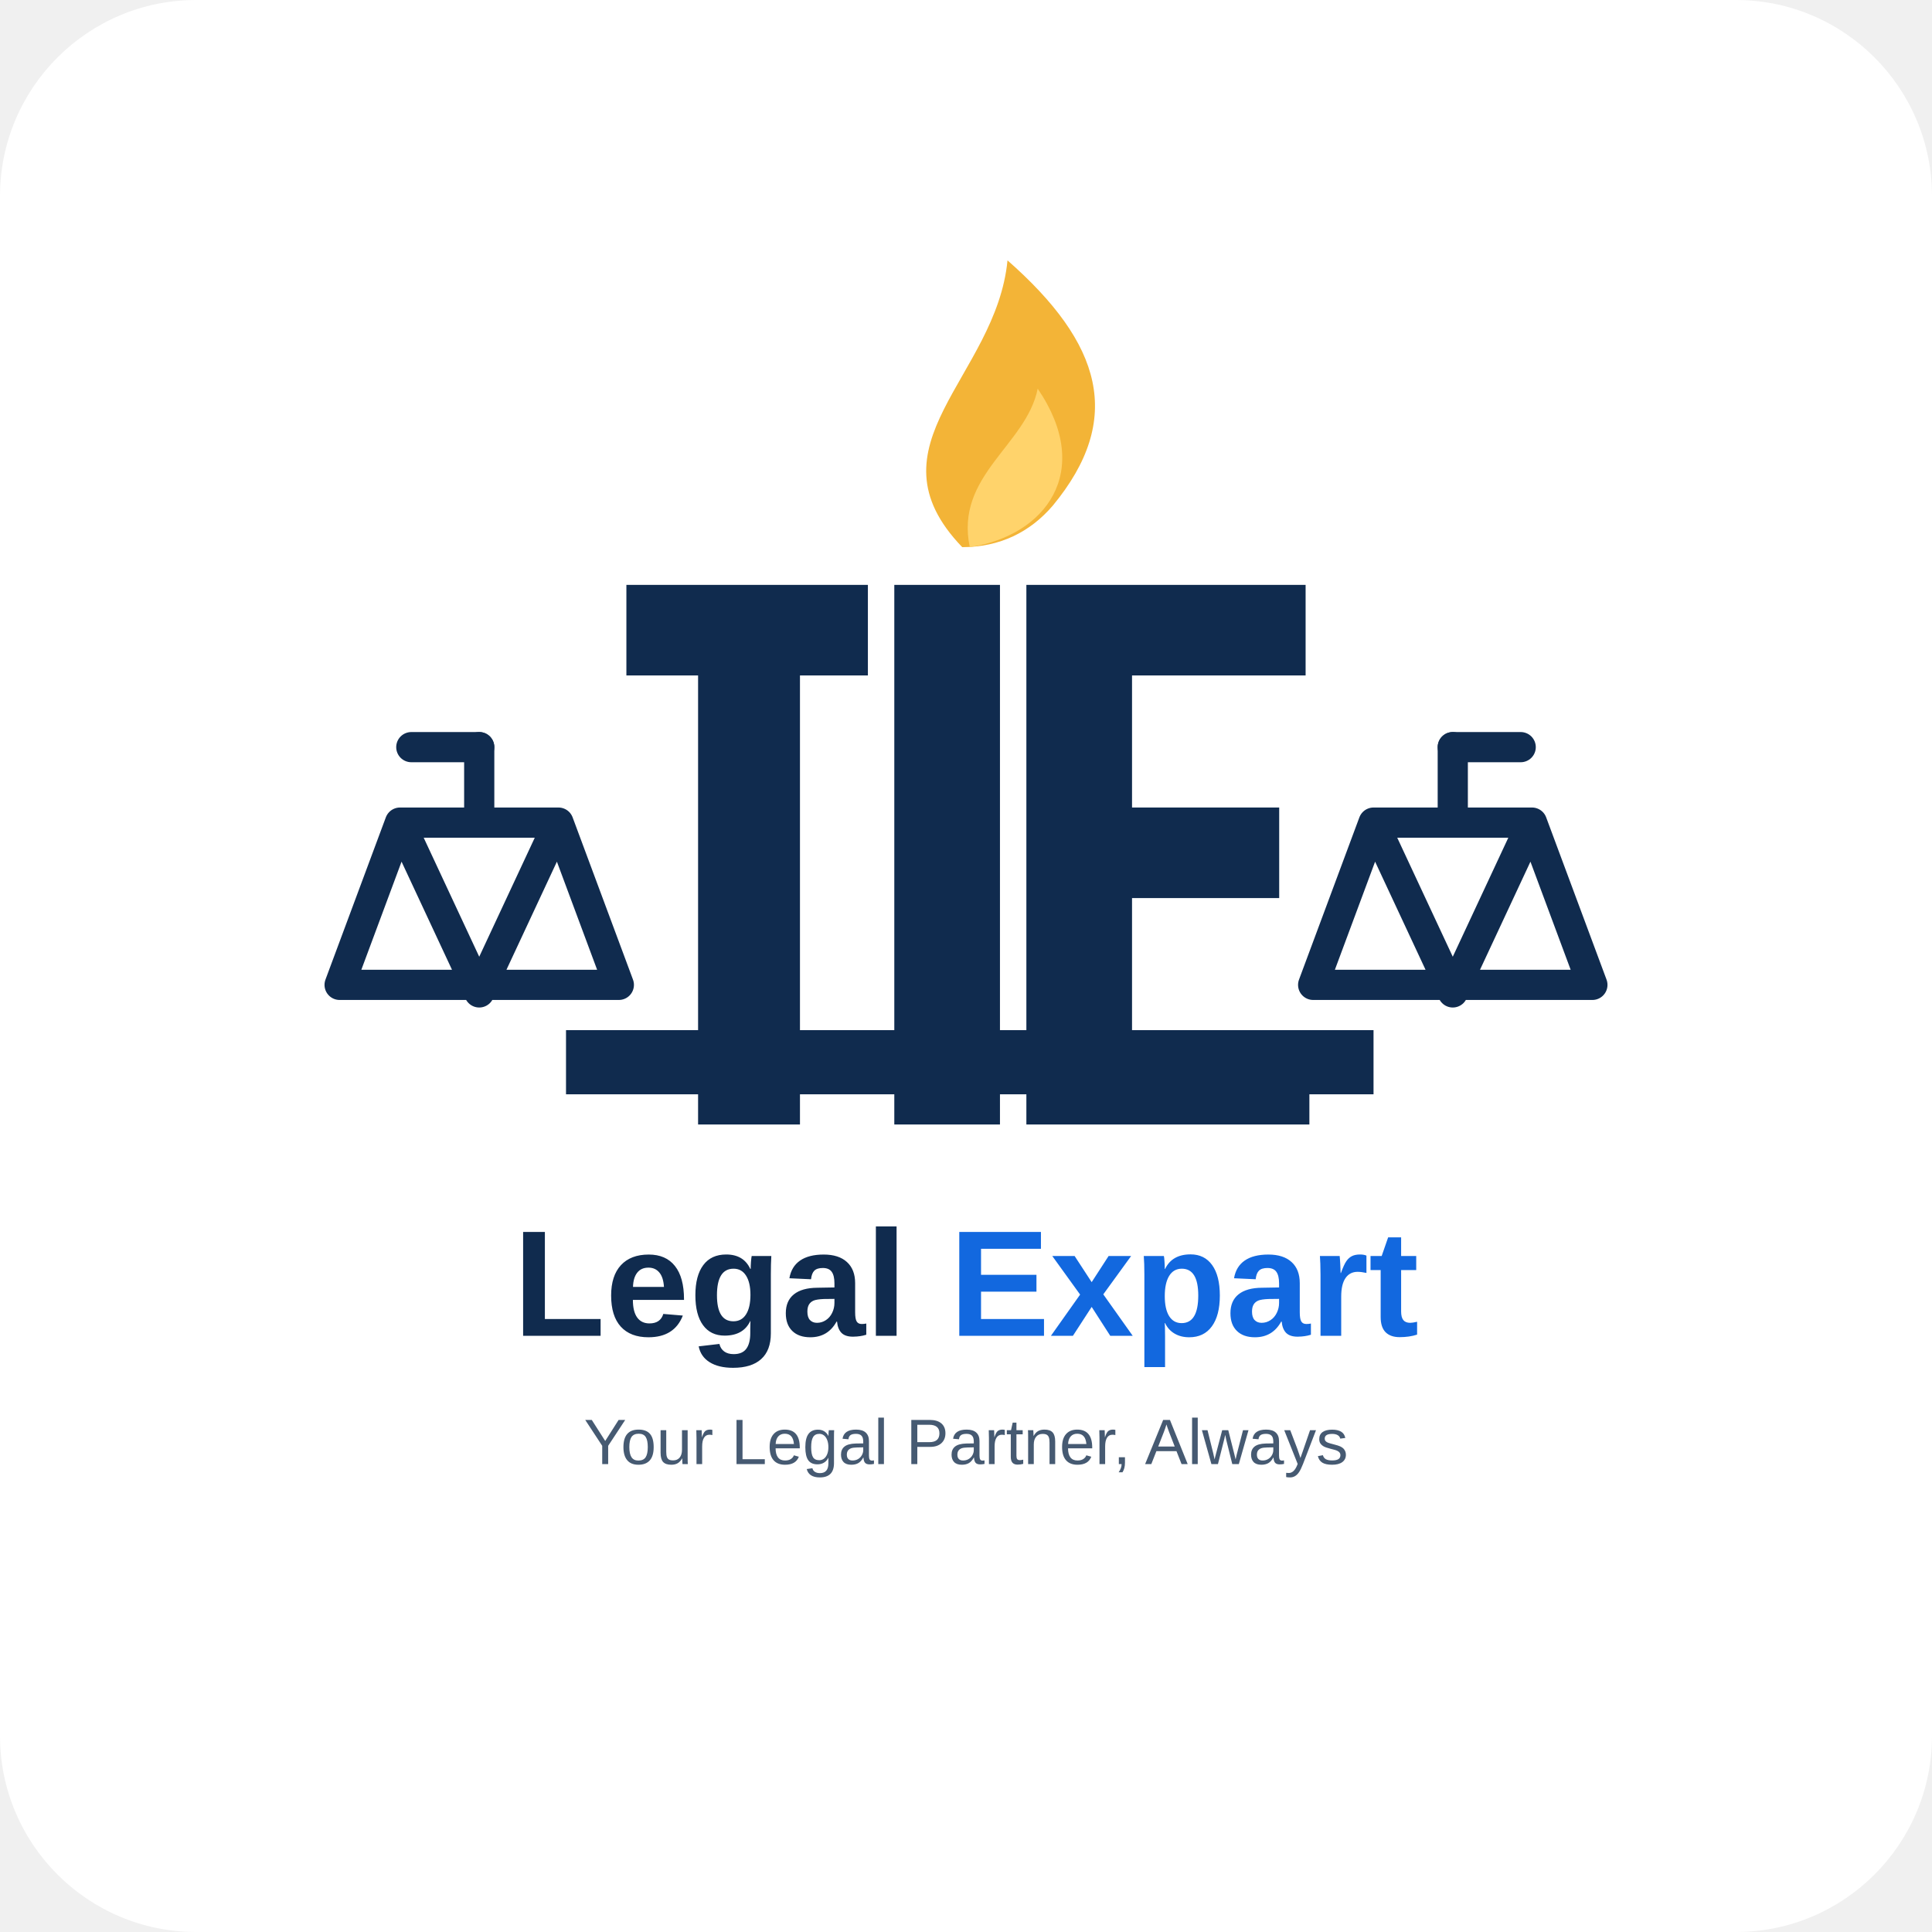
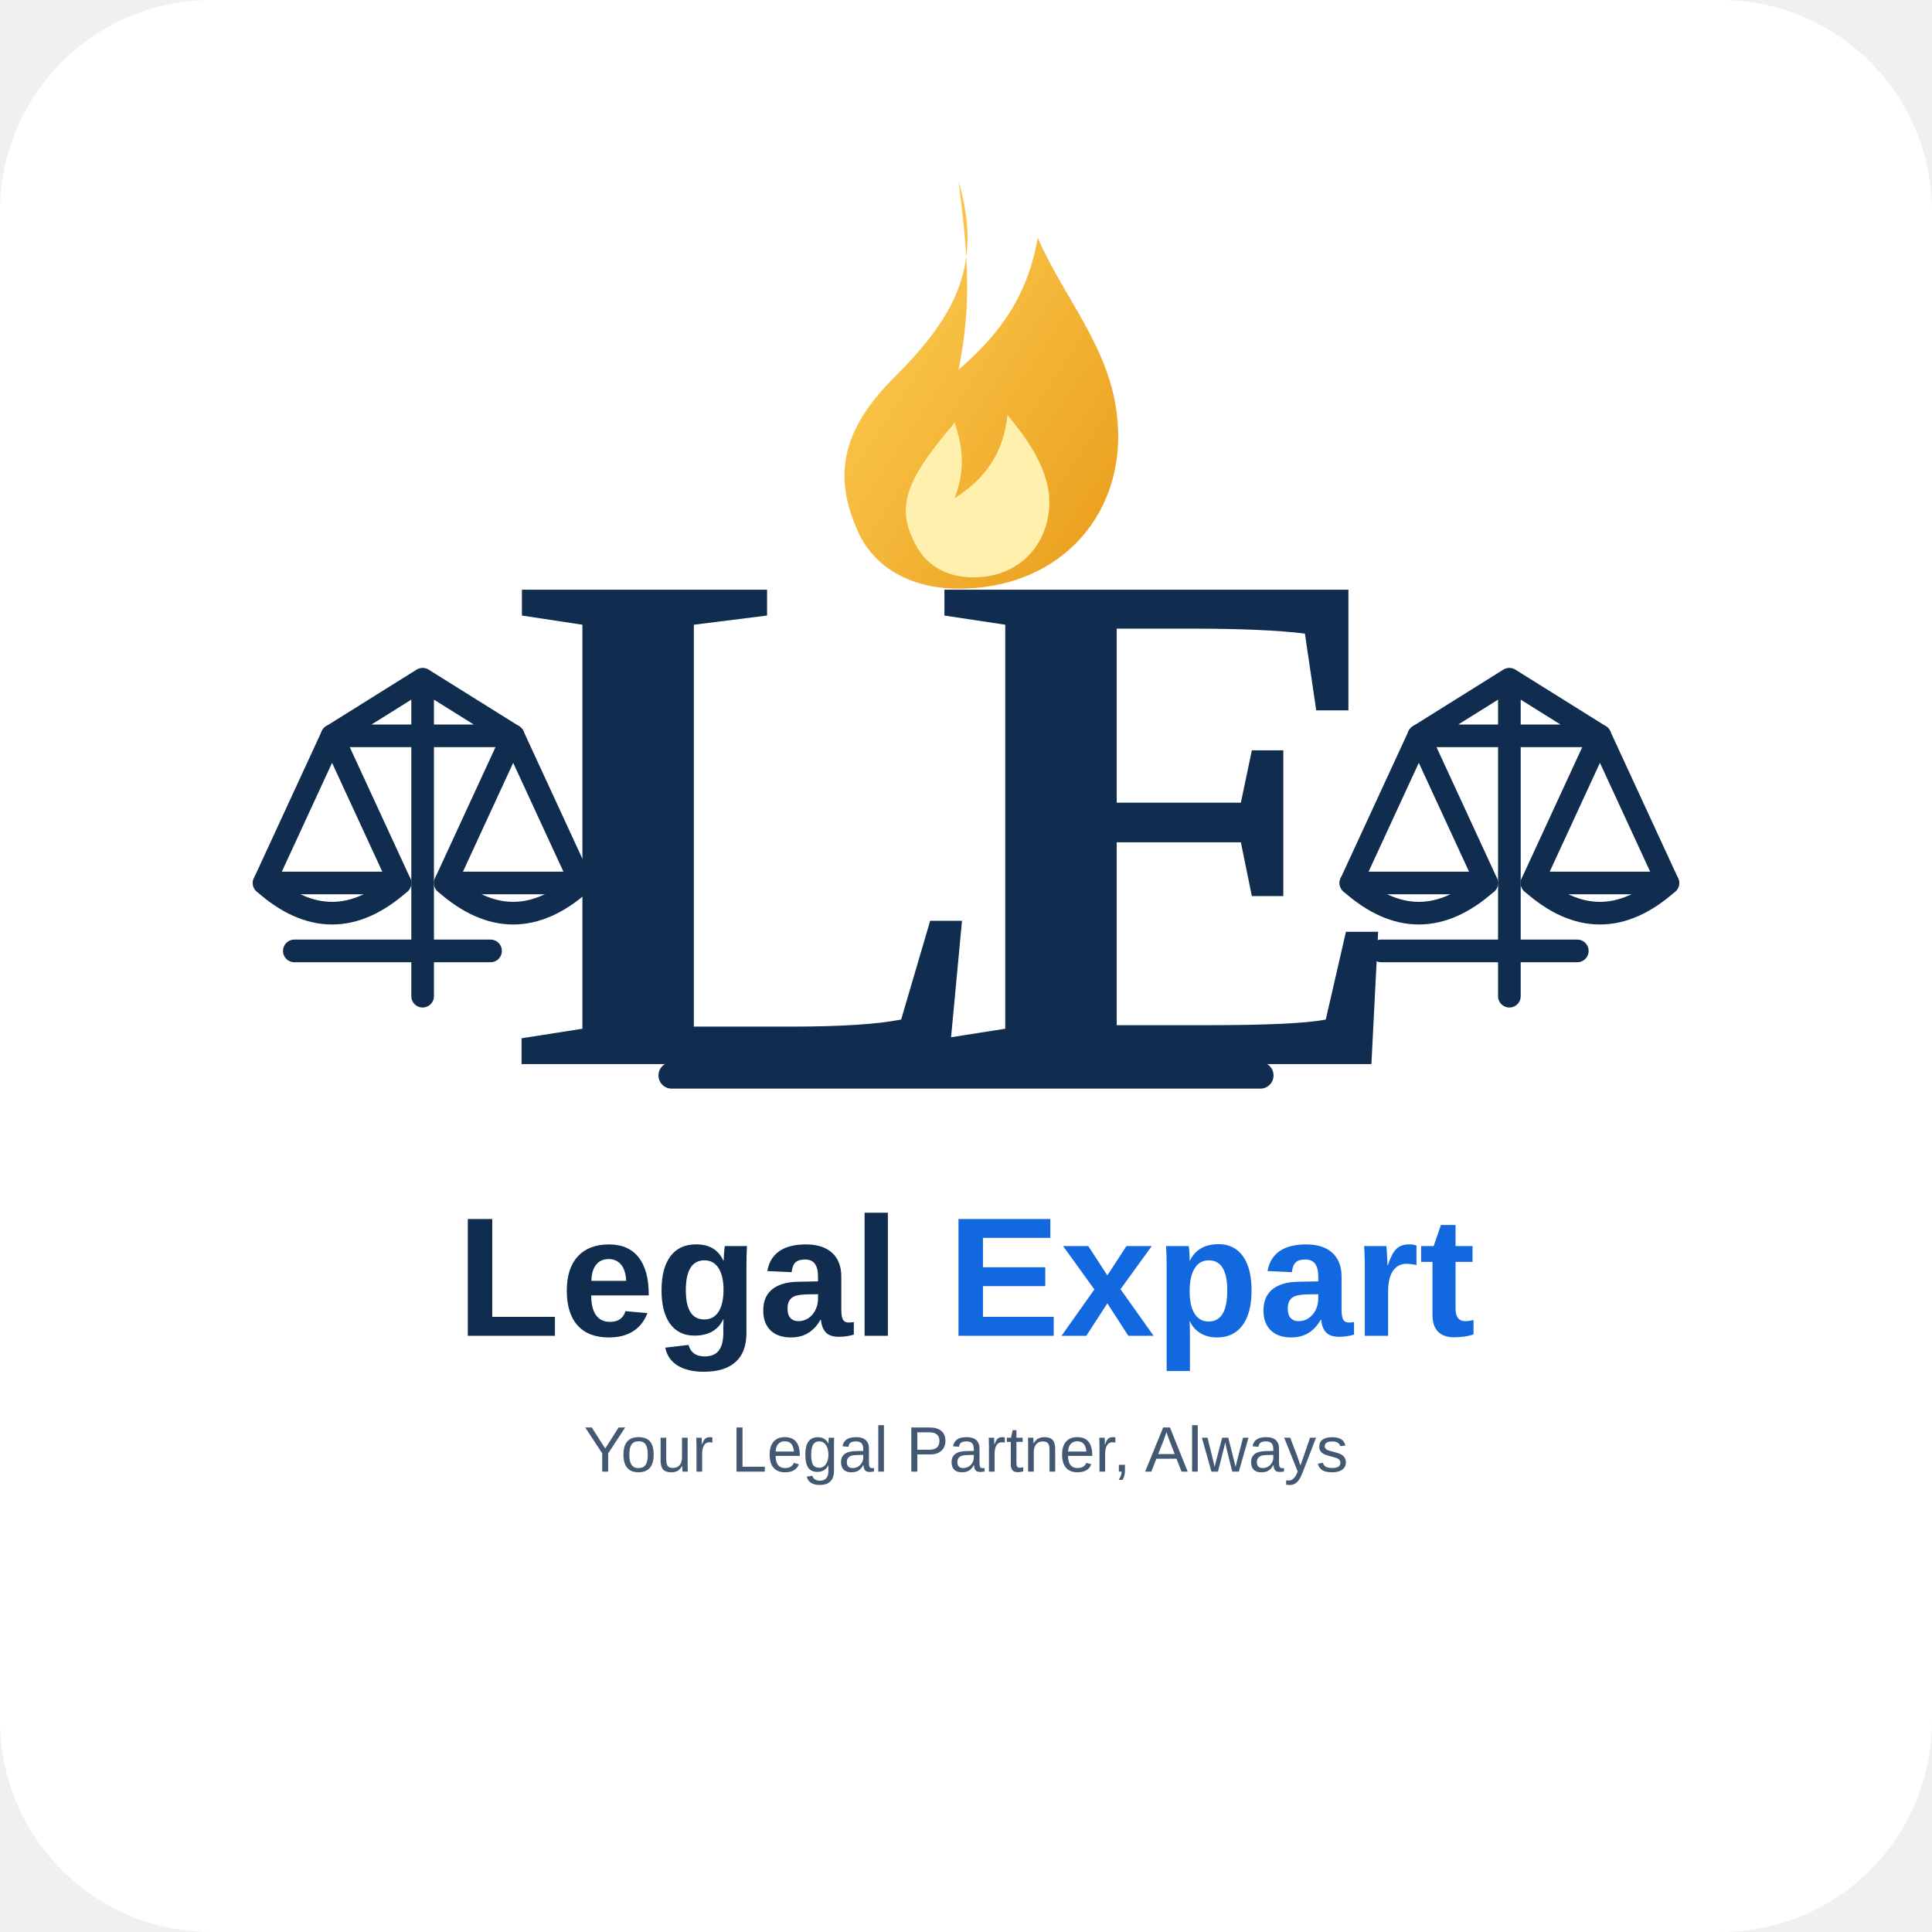
<svg xmlns="http://www.w3.org/2000/svg" viewBox="0 0 512 512">
-   <rect width="512" height="512" rx="52" fill="#ffffff" />
-   <g fill="#102b4e">
-     <path d="M166 155h64v24h-18v119h-27V179h-19z" />
-     <path d="M237 155h28v143h-28z" />
-     <path d="M272 155h74v24h-46v35h39v24h-39v36h47v24h-75z" />
-     <path d="M150 273h214v17H150z" />
+   <rect width="512" height="512" rx="56" fill="#ffffff" />
+   <defs>
+     <linearGradient id="flame" x1="0" y1="0" x2="1" y2="1">
+       <stop offset="0" stop-color="#ffd45b" />
+       <stop offset="1" stop-color="#e99b18" />
+     </linearGradient>
+   </defs>
+   <path d="M254 48c7 23-2 37-17 52-12 12-17 24-10 40 4 10 14 16 27 16 28 0 45-21 42-46-2-18-14-31-21-47-3 18-13 28-21 35 4-19 2-34 0-50z" fill="url(#flame)" />
+   <path d="M253 112c-11 13-16 21-11 31 3 7 9 10 16 10 13 0 21-10 20-22-1-8-6-15-11-21-1 10-6 17-14 22 3-8 2-14 0-20z" fill="#fff0ae" />
+   <text x="255" y="282" text-anchor="middle" font-family="Georgia,'Times New Roman',serif" font-size="192" font-weight="700" fill="#102d50" letter-spacing="-16">LE</text>
+   <path d="M178 285h156" stroke="#102d50" stroke-width="7" stroke-linecap="round" />
+   <g fill="none" stroke="#102d50" stroke-width="6" stroke-linecap="round" stroke-linejoin="round">
+     <path d="M112 180v84 M88 195h48 M112 180l-24 15 M112 180l24 15" />
+     <path d="M88 195l-18 39h36z M136 195l-18 39h36z" />
+     <path d="M70 234q18 16 36 0 M118 234q18 16 36 0" />
+     <path d="M78 252h52" />
  </g>
-   <g fill="none" stroke="#102b4e" stroke-width="8" stroke-linecap="round" stroke-linejoin="round">
-     <path d="M106 218h42l-21 45z M127 218v-20 M106 218l-16 43h74l-16-43" />
-     <path d="M364 218h42l-21 45z M385 218v-20 M364 218l-16 43h74l-16-43" />
-     <path d="M127 198h-18 M385 198h18" />
+   <g fill="none" stroke="#102d50" stroke-width="6" stroke-linecap="round" stroke-linejoin="round">
+     <path d="M400 180v84 M376 195h48 M400 180l-24 15 M400 180l24 15" />
+     <path d="M376 195l-18 39h36z M424 195l-18 39h36z" />
+     <path d="M358 234q18 16 36 0 M406 234q18 16 36 0" />
+     <path d="M366 252h52" />
  </g>
-   <path d="M255 145c-26-27 9-45 12-76 25 22 31 42 12 65-6 7-14 11-24 11z" fill="#f3b437" />
-   <path d="M257 145c-4-19 15-27 18-42 15 22 2 39-18 42z" fill="#ffd36b" />
-   <text x="256" y="354" text-anchor="middle" font-family="Arial,sans-serif" font-size="40" font-weight="800" fill="#102b4e">Legal <tspan fill="#1268df">Expart</tspan>
+   <text x="256" y="354" text-anchor="middle" font-family="Arial,sans-serif" font-size="45" font-weight="800" fill="#102d50">Legal <tspan fill="#1268df">Expart</tspan>
  </text>
-   <text x="256" y="388" text-anchor="middle" font-family="Arial,sans-serif" font-size="17" fill="#465a72">Your Legal Partner, Always</text>
+   <text x="256" y="390" text-anchor="middle" font-family="Arial,sans-serif" font-size="17" fill="#435873">Your Legal Partner, Always</text>
</svg>
